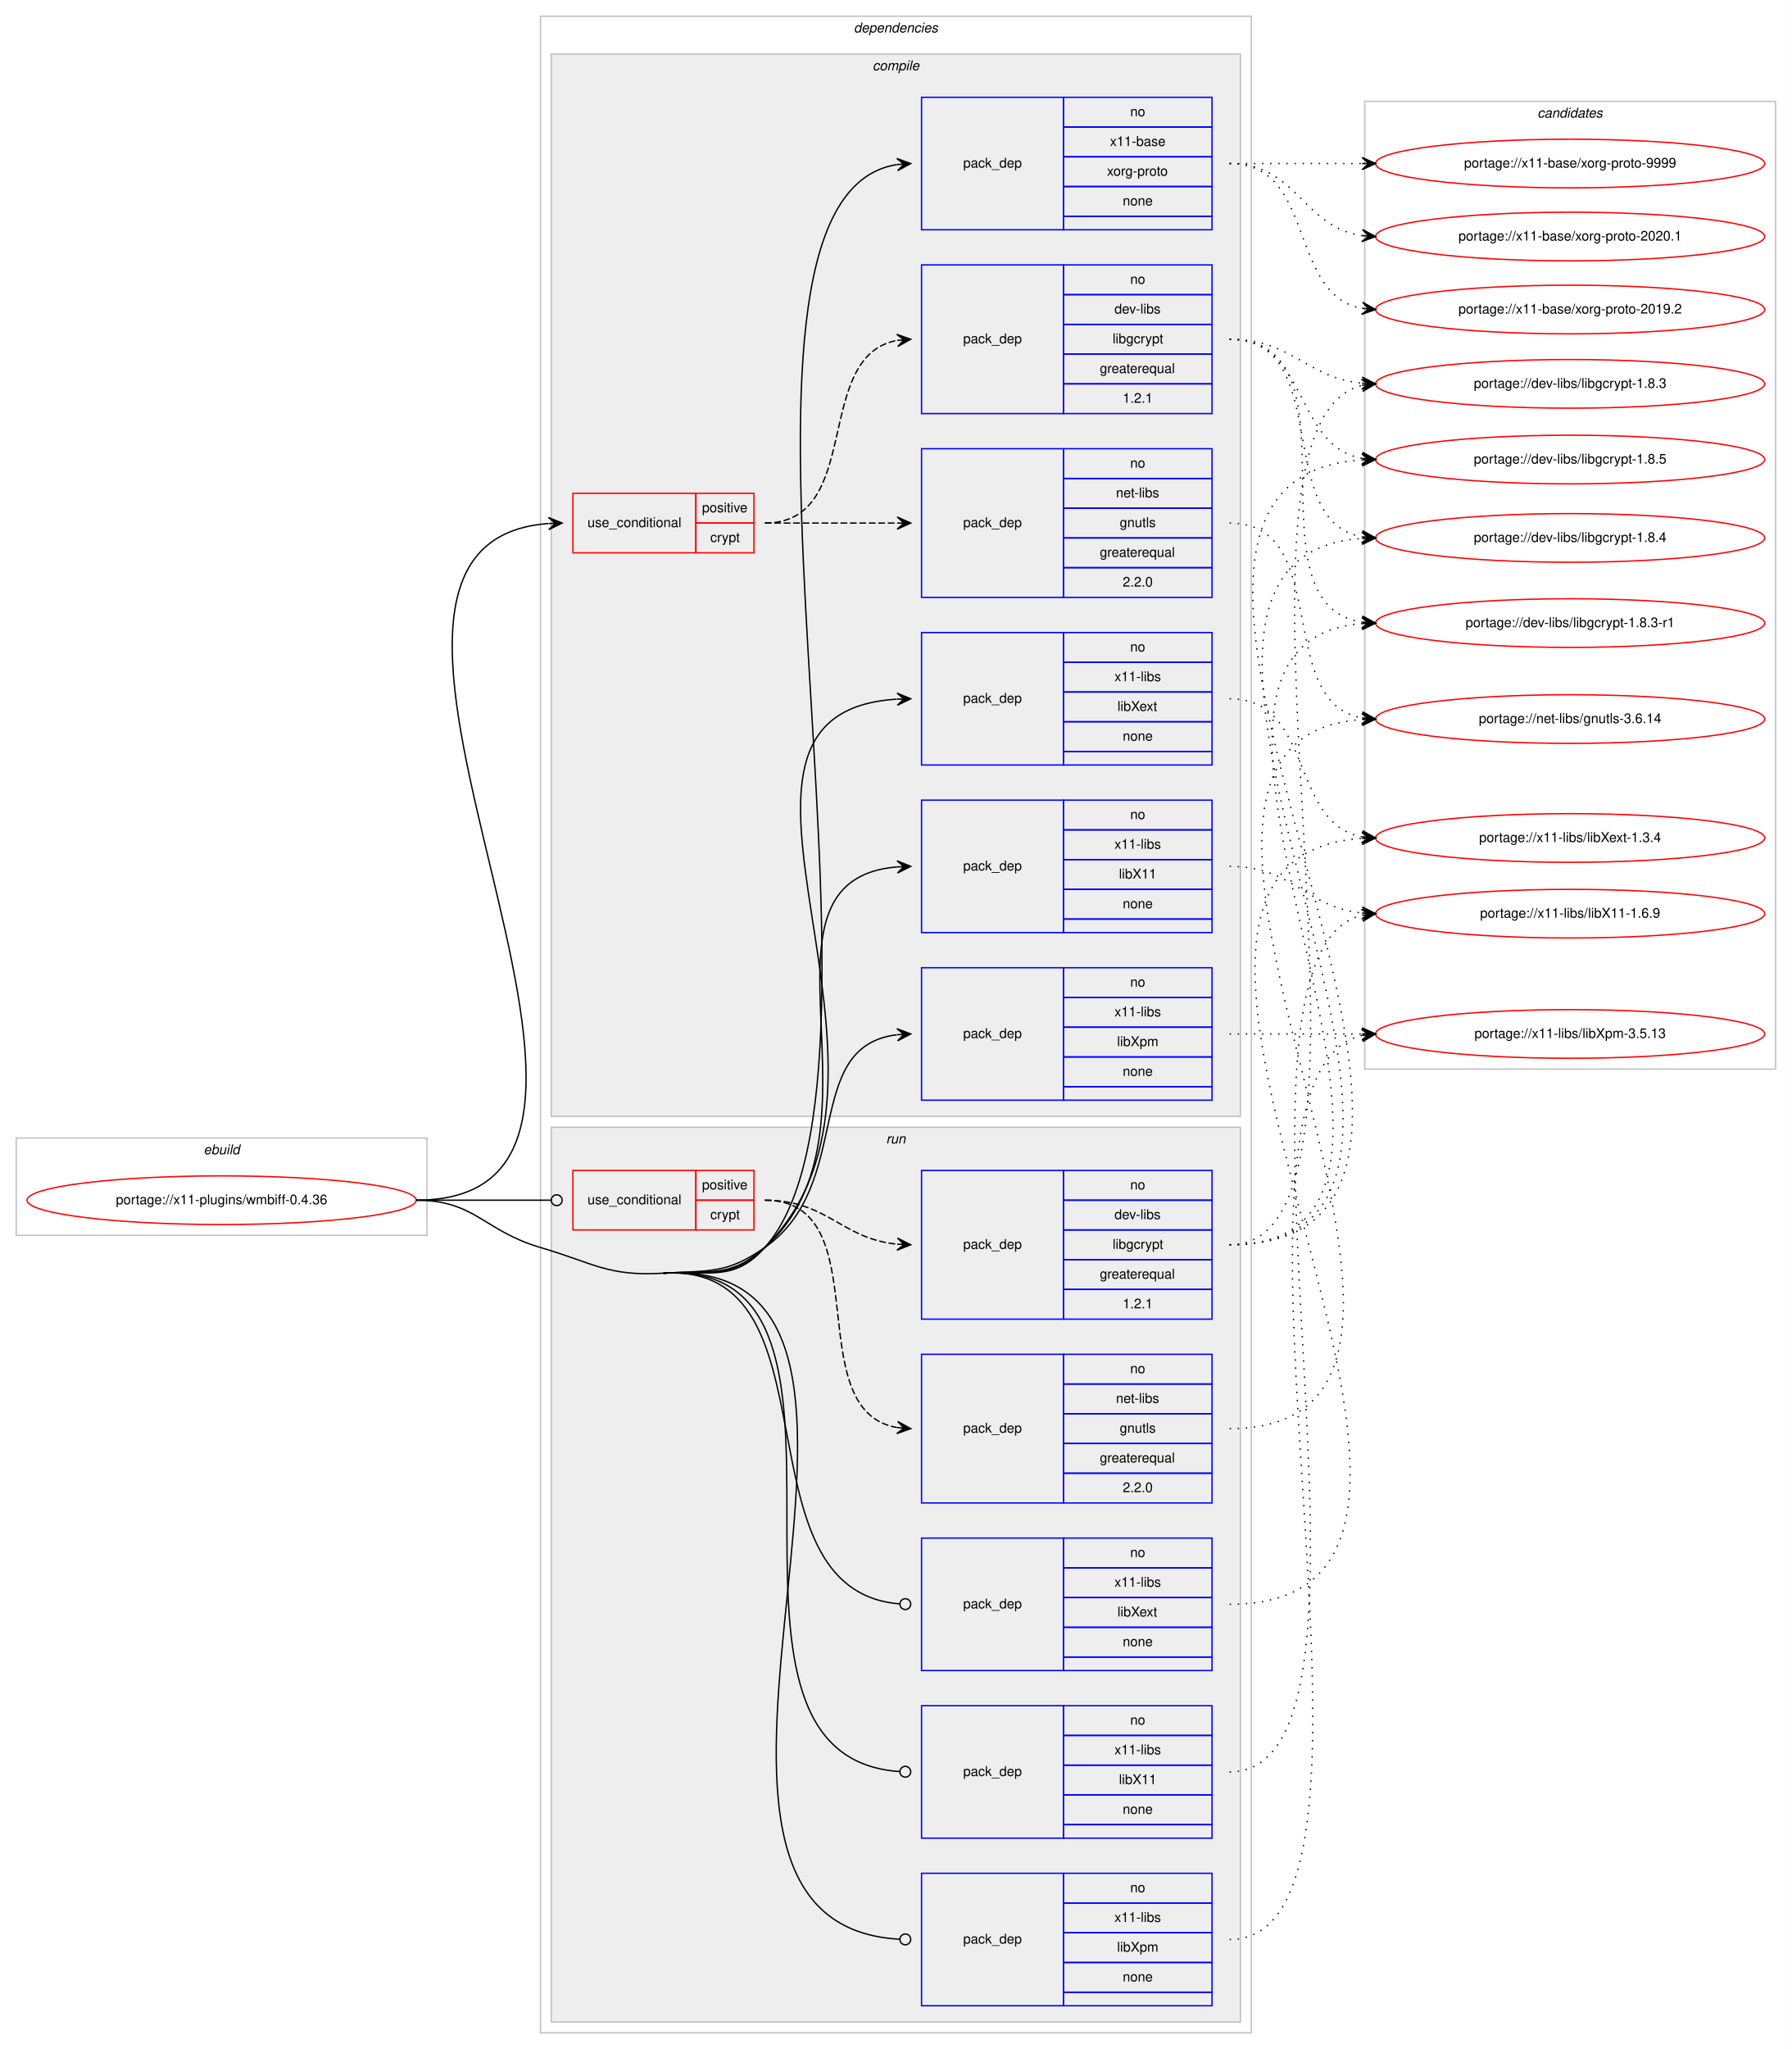
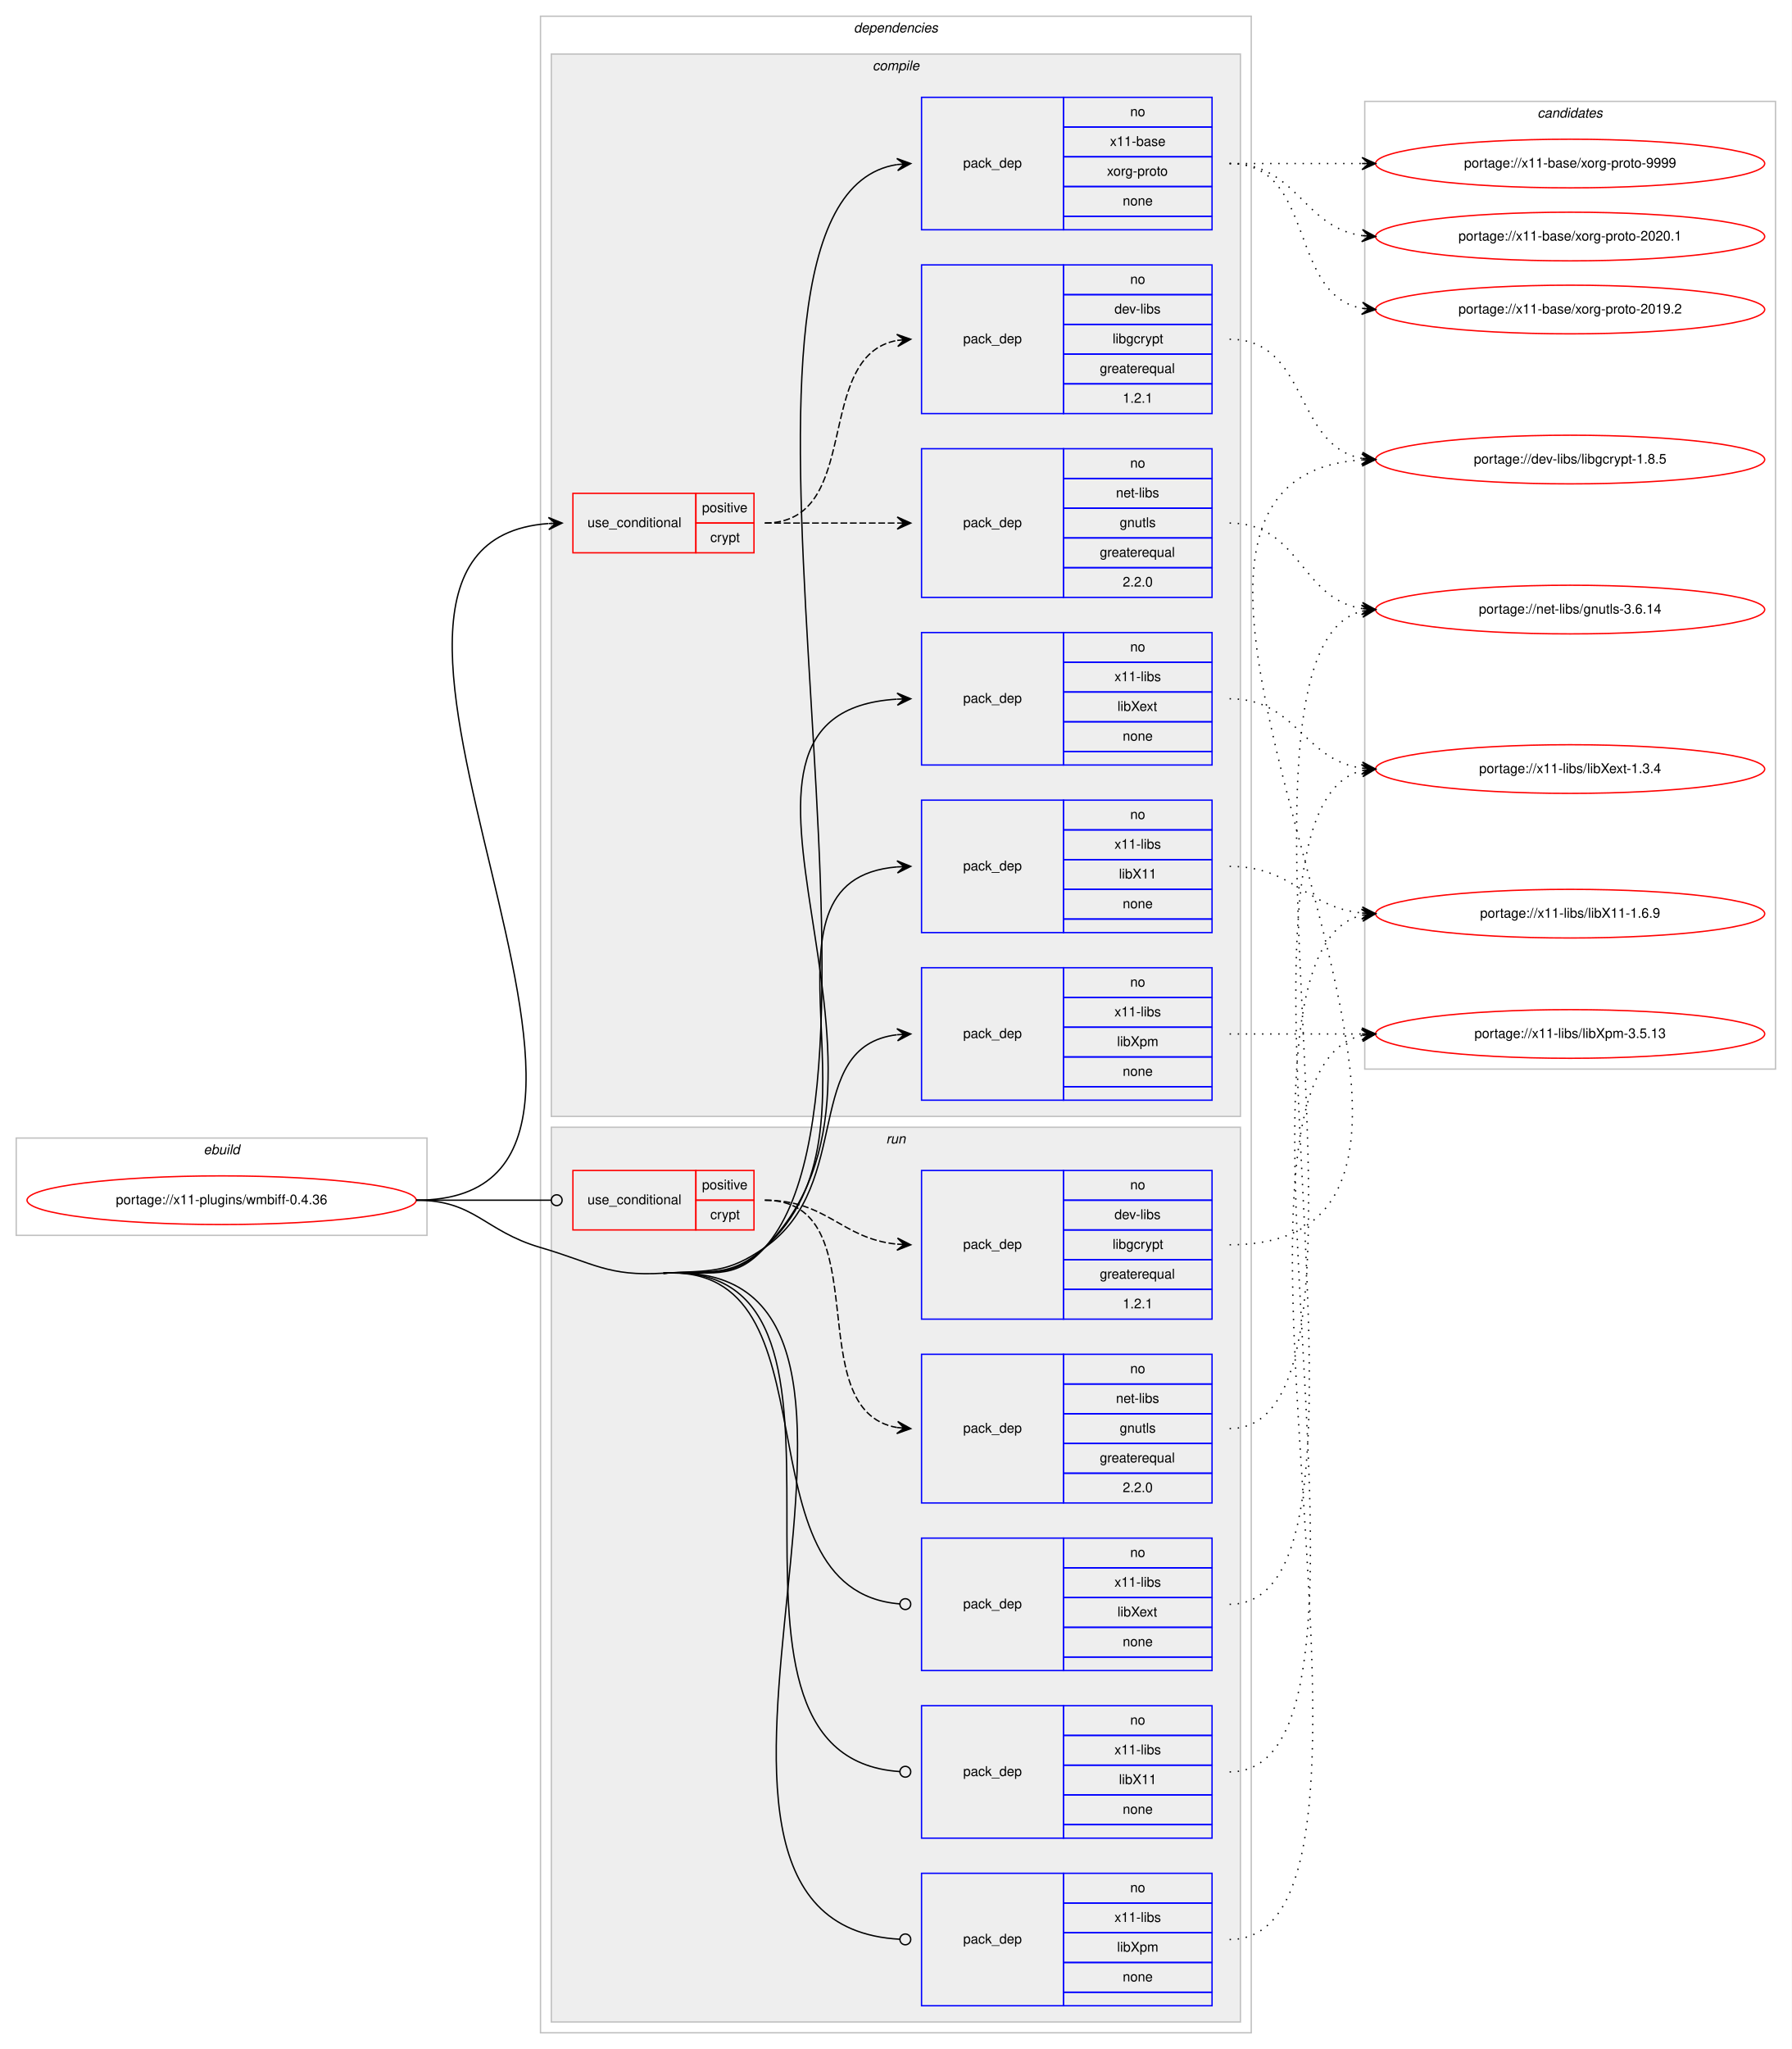
<svg xmlns="http://www.w3.org/2000/svg" xmlns:xlink="http://www.w3.org/1999/xlink" width="1326pt" height="1516pt" viewBox="0.00 0.00 1326.00 1516.00">
  <g id="graph0" class="graph" transform="scale(1 1) rotate(0) translate(4 1512)">
    <polygon fill="#ffffff" stroke="transparent" points="-4,4 -4,-1512 1322,-1512 1322,4 -4,4" />
    <g id="clust1" class="cluster">
      <polygon fill="none" stroke="#c0c0c0" points="8,-598 8,-670 312,-670 312,-598 8,-598" />
      <text text-anchor="start" x="146.663" y="-658" font-family="Helvetica,sans-Serif" font-style="italic" font-size="10.00" fill="#000000">ebuild</text>
    </g>
    <g id="clust2" class="cluster">
      <polygon fill="none" stroke="#c0c0c0" points="396,-8 396,-1500 922,-1500 922,-8 396,-8" />
      <text text-anchor="start" x="627.875" y="-1488" font-family="Helvetica,sans-Serif" font-style="italic" font-size="10.00" fill="#000000">dependencies</text>
    </g>
    <g id="clust3" class="cluster">
      <polygon fill="#eeeeee" stroke="#c0c0c0" points="404,-686 404,-1472 914,-1472 914,-686 404,-686" />
      <text text-anchor="start" x="641.778" y="-1460" font-family="Helvetica,sans-Serif" font-style="italic" font-size="10.00" fill="#000000">compile</text>
    </g>
    <g id="clust12" class="cluster">
      <polygon fill="#eeeeee" stroke="#c0c0c0" points="404,-16 404,-678 914,-678 914,-16 404,-16" />
      <text text-anchor="start" x="651.777" y="-666" font-family="Helvetica,sans-Serif" font-style="italic" font-size="10.00" fill="#000000">run</text>
    </g>
    <g id="clust19" class="cluster">
      <polygon fill="none" stroke="#c0c0c0" points="1006,-721 1006,-1437 1310,-1437 1310,-721 1006,-721" />
      <text text-anchor="start" x="1133.824" y="-1425" font-family="Helvetica,sans-Serif" font-style="italic" font-size="10.00" fill="#000000">candidates</text>
    </g>
    <g id="node1" class="node">
      <g id="a_node1">
        <a xlink:href="../x11-plugins/wmbiff-0.4.36.svg" xlink:title="portage://x11-plugins/wmbiff-0.4.36">
          <ellipse fill="none" stroke="#ff0000" cx="160" cy="-624" rx="144" ry="18" />
          <text text-anchor="middle" x="160" y="-621" font-family="Helvetica,sans-Serif" font-size="10.00" fill="#000000">portage://x11-plugins/wmbiff-0.4.36</text>
        </a>
      </g>
    </g>
    <g id="node2" class="node">
      <polygon fill="none" stroke="#ff0000" points="420,-1103 420,-1147 511,-1147 511,-1103 420,-1103" />
      <text text-anchor="start" x="430.767" y="-1122" font-family="Helvetica,sans-Serif" font-size="10.00" fill="#000000">use_conditional</text>
      <polygon fill="none" stroke="#ff0000" points="511,-1125 511,-1147 554,-1147 554,-1125 511,-1125" />
      <text text-anchor="start" x="515.553" y="-1133" font-family="Helvetica,sans-Serif" font-size="10.00" fill="#000000">positive</text>
      <polygon fill="none" stroke="#ff0000" points="511,-1103 511,-1125 554,-1125 554,-1103 511,-1103" />
      <text text-anchor="start" x="521.667" y="-1111" font-family="Helvetica,sans-Serif" font-size="10.00" fill="#000000">crypt</text>
    </g>
    <g id="edge3" class="edge">
      <path fill="none" stroke="#000000" d="M304,-624C528.222,-624 194.939,-1109.466 401.74,-1124.637" />
      <polygon fill="#000000" stroke="#000000" points="412,-1125 401.847,-1129.143 407.003,-1124.823 402.006,-1124.646 402.006,-1124.646 402.006,-1124.646 407.003,-1124.823 402.166,-1120.149 412,-1125 412,-1125" />
    </g>
    <g id="node5" class="node">
      <polygon fill="none" stroke="#0000ff" points="678,-1342 678,-1440 783,-1440 783,-1342 678,-1342" />
      <text text-anchor="start" x="708.823" y="-1388" font-family="Helvetica,sans-Serif" font-size="10.00" fill="#000000">pack_dep</text>
      <polygon fill="none" stroke="#0000ff" points="783,-1418 783,-1440 893,-1440 893,-1418 783,-1418" />
      <text text-anchor="start" x="832.441" y="-1426" font-family="Helvetica,sans-Serif" font-size="10.00" fill="#000000">no</text>
      <polygon fill="none" stroke="#0000ff" points="783,-1396 783,-1418 893,-1418 893,-1396 783,-1396" />
      <text text-anchor="start" x="817.438" y="-1404" font-family="Helvetica,sans-Serif" font-size="10.00" fill="#000000">x11-base</text>
      <polygon fill="none" stroke="#0000ff" points="783,-1374 783,-1396 893,-1396 893,-1374 783,-1374" />
      <text text-anchor="start" x="815.22" y="-1382" font-family="Helvetica,sans-Serif" font-size="10.00" fill="#000000">xorg-proto</text>
      <polygon fill="none" stroke="#0000ff" points="783,-1352 783,-1374 893,-1374 893,-1352 783,-1352" />
      <text text-anchor="start" x="826.882" y="-1360" font-family="Helvetica,sans-Serif" font-size="10.00" fill="#000000">none</text>
      <polygon fill="none" stroke="#0000ff" points="783,-1342 783,-1352 893,-1352 893,-1342 783,-1342" />
    </g>
    <g id="edge4" class="edge">
      <path fill="none" stroke="#000000" d="M487,-570C521.323,-572.083 539.113,-563.337 562,-589 679.354,-720.591 497.532,-1365.118 659.883,-1390.245" />
      <polygon fill="#000000" stroke="#000000" points="670,-1391 659.693,-1394.743 665.014,-1390.628 660.028,-1390.255 660.028,-1390.255 660.028,-1390.255 665.014,-1390.628 660.363,-1385.768 670,-1391 670,-1391" />
    </g>
    <g id="node6" class="node">
      <polygon fill="none" stroke="#0000ff" points="678,-822 678,-920 783,-920 783,-822 678,-822" />
      <text text-anchor="start" x="708.823" y="-868" font-family="Helvetica,sans-Serif" font-size="10.00" fill="#000000">pack_dep</text>
      <polygon fill="none" stroke="#0000ff" points="783,-898 783,-920 893,-920 893,-898 783,-898" />
      <text text-anchor="start" x="832.441" y="-906" font-family="Helvetica,sans-Serif" font-size="10.00" fill="#000000">no</text>
      <polygon fill="none" stroke="#0000ff" points="783,-876 783,-898 893,-898 893,-876 783,-876" />
      <text text-anchor="start" x="820.778" y="-884" font-family="Helvetica,sans-Serif" font-size="10.00" fill="#000000">x11-libs</text>
      <polygon fill="none" stroke="#0000ff" points="783,-854 783,-876 893,-876 893,-854 783,-854" />
      <text text-anchor="start" x="824.108" y="-862" font-family="Helvetica,sans-Serif" font-size="10.00" fill="#000000">libX11</text>
      <polygon fill="none" stroke="#0000ff" points="783,-832 783,-854 893,-854 893,-832 783,-832" />
      <text text-anchor="start" x="826.882" y="-840" font-family="Helvetica,sans-Serif" font-size="10.00" fill="#000000">none</text>
      <polygon fill="none" stroke="#0000ff" points="783,-822 783,-832 893,-832 893,-822 783,-822" />
    </g>
    <g id="edge5" class="edge">
      <path fill="none" stroke="#000000" d="M487,-570C521.323,-572.083 536.298,-566.157 562,-589 659.67,-675.808 542.304,-860.903 659.919,-870.603" />
      <polygon fill="#000000" stroke="#000000" points="670,-871 659.831,-875.103 665.004,-870.803 660.008,-870.607 660.008,-870.607 660.008,-870.607 665.004,-870.803 660.185,-866.11 670,-871 670,-871" />
    </g>
    <g id="node7" class="node">
      <polygon fill="none" stroke="#0000ff" points="678,-946 678,-1044 783,-1044 783,-946 678,-946" />
      <text text-anchor="start" x="708.823" y="-992" font-family="Helvetica,sans-Serif" font-size="10.00" fill="#000000">pack_dep</text>
      <polygon fill="none" stroke="#0000ff" points="783,-1022 783,-1044 893,-1044 893,-1022 783,-1022" />
      <text text-anchor="start" x="832.441" y="-1030" font-family="Helvetica,sans-Serif" font-size="10.00" fill="#000000">no</text>
      <polygon fill="none" stroke="#0000ff" points="783,-1000 783,-1022 893,-1022 893,-1000 783,-1000" />
      <text text-anchor="start" x="820.778" y="-1008" font-family="Helvetica,sans-Serif" font-size="10.00" fill="#000000">x11-libs</text>
      <polygon fill="none" stroke="#0000ff" points="783,-978 783,-1000 893,-1000 893,-978 783,-978" />
      <text text-anchor="start" x="822.998" y="-986" font-family="Helvetica,sans-Serif" font-size="10.00" fill="#000000">libXext</text>
      <polygon fill="none" stroke="#0000ff" points="783,-956 783,-978 893,-978 893,-956 783,-956" />
      <text text-anchor="start" x="826.882" y="-964" font-family="Helvetica,sans-Serif" font-size="10.00" fill="#000000">none</text>
      <polygon fill="none" stroke="#0000ff" points="783,-946 783,-956 893,-956 893,-946 783,-946" />
    </g>
    <g id="edge6" class="edge">
      <path fill="none" stroke="#000000" d="M487,-570C521.323,-572.083 537.541,-564.83 562,-589 692.283,-717.745 491.212,-984.588 659.761,-994.704" />
      <polygon fill="#000000" stroke="#000000" points="670,-995 659.874,-999.209 665.002,-994.856 660.004,-994.711 660.004,-994.711 660.004,-994.711 665.002,-994.856 660.134,-990.213 670,-995 670,-995" />
    </g>
    <g id="node8" class="node">
      <polygon fill="none" stroke="#0000ff" points="678,-698 678,-796 783,-796 783,-698 678,-698" />
      <text text-anchor="start" x="708.823" y="-744" font-family="Helvetica,sans-Serif" font-size="10.00" fill="#000000">pack_dep</text>
      <polygon fill="none" stroke="#0000ff" points="783,-774 783,-796 893,-796 893,-774 783,-774" />
      <text text-anchor="start" x="832.441" y="-782" font-family="Helvetica,sans-Serif" font-size="10.00" fill="#000000">no</text>
      <polygon fill="none" stroke="#0000ff" points="783,-752 783,-774 893,-774 893,-752 783,-752" />
      <text text-anchor="start" x="820.778" y="-760" font-family="Helvetica,sans-Serif" font-size="10.00" fill="#000000">x11-libs</text>
      <polygon fill="none" stroke="#0000ff" points="783,-730 783,-752 893,-752 893,-730 783,-730" />
      <text text-anchor="start" x="822.723" y="-738" font-family="Helvetica,sans-Serif" font-size="10.00" fill="#000000">libXpm</text>
      <polygon fill="none" stroke="#0000ff" points="783,-708 783,-730 893,-730 893,-708 783,-708" />
      <text text-anchor="start" x="826.882" y="-716" font-family="Helvetica,sans-Serif" font-size="10.00" fill="#000000">none</text>
      <polygon fill="none" stroke="#0000ff" points="783,-698 783,-708 893,-708 893,-698 783,-698" />
    </g>
    <g id="edge7" class="edge">
      <path fill="none" stroke="#000000" d="M487,-570C521.323,-572.083 533.809,-569.311 562,-589 628.739,-635.611 588.747,-737.719 659.746,-746.408" />
      <polygon fill="#000000" stroke="#000000" points="670,-747 659.757,-750.916 665.008,-746.712 660.017,-746.424 660.017,-746.424 660.017,-746.424 665.008,-746.712 660.276,-741.931 670,-747 670,-747" />
    </g>
    <g id="node9" class="node">
      <polygon fill="none" stroke="#ff0000" points="420,-602 420,-646 511,-646 511,-602 420,-602" />
      <text text-anchor="start" x="430.767" y="-621" font-family="Helvetica,sans-Serif" font-size="10.00" fill="#000000">use_conditional</text>
      <polygon fill="none" stroke="#ff0000" points="511,-624 511,-646 554,-646 554,-624 511,-624" />
      <text text-anchor="start" x="515.553" y="-632" font-family="Helvetica,sans-Serif" font-size="10.00" fill="#000000">positive</text>
      <polygon fill="none" stroke="#ff0000" points="511,-602 511,-624 554,-624 554,-602 511,-602" />
      <text text-anchor="start" x="521.667" y="-610" font-family="Helvetica,sans-Serif" font-size="10.00" fill="#000000">crypt</text>
    </g>
    <g id="edge10" class="edge">
      <path fill="none" stroke="#000000" d="M304,-624C349.188,-624 362.47,-624 403.919,-624" />
      <ellipse fill="none" stroke="#000000" cx="408" cy="-624" rx="4" ry="4" />
    </g>
    <g id="node12" class="node">
      <polygon fill="none" stroke="#0000ff" points="678,-152 678,-250 783,-250 783,-152 678,-152" />
      <text text-anchor="start" x="708.823" y="-198" font-family="Helvetica,sans-Serif" font-size="10.00" fill="#000000">pack_dep</text>
      <polygon fill="none" stroke="#0000ff" points="783,-228 783,-250 893,-250 893,-228 783,-228" />
      <text text-anchor="start" x="832.441" y="-236" font-family="Helvetica,sans-Serif" font-size="10.00" fill="#000000">no</text>
      <polygon fill="none" stroke="#0000ff" points="783,-206 783,-228 893,-228 893,-206 783,-206" />
      <text text-anchor="start" x="820.778" y="-214" font-family="Helvetica,sans-Serif" font-size="10.00" fill="#000000">x11-libs</text>
      <polygon fill="none" stroke="#0000ff" points="783,-184 783,-206 893,-206 893,-184 783,-184" />
      <text text-anchor="start" x="824.108" y="-192" font-family="Helvetica,sans-Serif" font-size="10.00" fill="#000000">libX11</text>
      <polygon fill="none" stroke="#0000ff" points="783,-162 783,-184 893,-184 893,-162 783,-162" />
      <text text-anchor="start" x="826.882" y="-170" font-family="Helvetica,sans-Serif" font-size="10.00" fill="#000000">none</text>
      <polygon fill="none" stroke="#0000ff" points="783,-152 783,-162 893,-162 893,-152 783,-152" />
    </g>
    <g id="edge11" class="edge">
      <path fill="none" stroke="#000000" d="M487,-570C666.958,-580.92 492.389,-212.417 661.936,-201.259" />
      <ellipse fill="none" stroke="#000000" cx="666.002" cy="-201.128" rx="4" ry="4" />
    </g>
    <g id="node13" class="node">
      <polygon fill="none" stroke="#0000ff" points="678,-276 678,-374 783,-374 783,-276 678,-276" />
      <text text-anchor="start" x="708.823" y="-322" font-family="Helvetica,sans-Serif" font-size="10.00" fill="#000000">pack_dep</text>
      <polygon fill="none" stroke="#0000ff" points="783,-352 783,-374 893,-374 893,-352 783,-352" />
      <text text-anchor="start" x="832.441" y="-360" font-family="Helvetica,sans-Serif" font-size="10.00" fill="#000000">no</text>
      <polygon fill="none" stroke="#0000ff" points="783,-330 783,-352 893,-352 893,-330 783,-330" />
      <text text-anchor="start" x="820.778" y="-338" font-family="Helvetica,sans-Serif" font-size="10.00" fill="#000000">x11-libs</text>
      <polygon fill="none" stroke="#0000ff" points="783,-308 783,-330 893,-330 893,-308 783,-308" />
      <text text-anchor="start" x="822.998" y="-316" font-family="Helvetica,sans-Serif" font-size="10.00" fill="#000000">libXext</text>
      <polygon fill="none" stroke="#0000ff" points="783,-286 783,-308 893,-308 893,-286 783,-286" />
      <text text-anchor="start" x="826.882" y="-294" font-family="Helvetica,sans-Serif" font-size="10.00" fill="#000000">none</text>
      <polygon fill="none" stroke="#0000ff" points="783,-276 783,-286 893,-286 893,-276 783,-276" />
    </g>
    <g id="edge12" class="edge">
      <path fill="none" stroke="#000000" d="M487,-570C619.88,-578.063 537.627,-335.276 661.918,-325.315" />
      <ellipse fill="none" stroke="#000000" cx="666.003" cy="-325.156" rx="4" ry="4" />
    </g>
    <g id="node14" class="node">
      <polygon fill="none" stroke="#0000ff" points="678,-28 678,-126 783,-126 783,-28 678,-28" />
      <text text-anchor="start" x="708.823" y="-74" font-family="Helvetica,sans-Serif" font-size="10.00" fill="#000000">pack_dep</text>
      <polygon fill="none" stroke="#0000ff" points="783,-104 783,-126 893,-126 893,-104 783,-104" />
      <text text-anchor="start" x="832.441" y="-112" font-family="Helvetica,sans-Serif" font-size="10.00" fill="#000000">no</text>
      <polygon fill="none" stroke="#0000ff" points="783,-82 783,-104 893,-104 893,-82 783,-82" />
      <text text-anchor="start" x="820.778" y="-90" font-family="Helvetica,sans-Serif" font-size="10.00" fill="#000000">x11-libs</text>
      <polygon fill="none" stroke="#0000ff" points="783,-60 783,-82 893,-82 893,-60 783,-60" />
      <text text-anchor="start" x="822.723" y="-68" font-family="Helvetica,sans-Serif" font-size="10.00" fill="#000000">libXpm</text>
      <polygon fill="none" stroke="#0000ff" points="783,-38 783,-60 893,-60 893,-38 783,-38" />
      <text text-anchor="start" x="826.882" y="-46" font-family="Helvetica,sans-Serif" font-size="10.00" fill="#000000">none</text>
      <polygon fill="none" stroke="#0000ff" points="783,-28 783,-38 893,-38 893,-28 783,-28" />
    </g>
    <g id="edge13" class="edge">
      <path fill="none" stroke="#000000" d="M487,-570C717.557,-583.99 442.866,-88.815 661.995,-77.207" />
      <ellipse fill="none" stroke="#000000" cx="666.001" cy="-77.104" rx="4" ry="4" />
      <path fill="none" stroke="#000000" d="M304,-624C347.748,-624 354.013,-601.287 396,-589 435.654,-577.396 445.759,-567.498 487,-570" />
    </g>
    <g id="node3" class="node">
      <polygon fill="none" stroke="#0000ff" points="678,-1206 678,-1316 783,-1316 783,-1206 678,-1206" />
      <text text-anchor="start" x="708.823" y="-1258" font-family="Helvetica,sans-Serif" font-size="10.00" fill="#000000">pack_dep</text>
      <polygon fill="none" stroke="#0000ff" points="783,-1294 783,-1316 893,-1316 893,-1294 783,-1294" />
      <text text-anchor="start" x="832.441" y="-1302" font-family="Helvetica,sans-Serif" font-size="10.00" fill="#000000">no</text>
      <polygon fill="none" stroke="#0000ff" points="783,-1272 783,-1294 893,-1294 893,-1272 783,-1272" />
      <text text-anchor="start" x="820.778" y="-1280" font-family="Helvetica,sans-Serif" font-size="10.00" fill="#000000">dev-libs</text>
      <polygon fill="none" stroke="#0000ff" points="783,-1250 783,-1272 893,-1272 893,-1250 783,-1250" />
      <text text-anchor="start" x="819.389" y="-1258" font-family="Helvetica,sans-Serif" font-size="10.00" fill="#000000">libgcrypt</text>
      <polygon fill="none" stroke="#0000ff" points="783,-1228 783,-1250 893,-1250 893,-1228 783,-1228" />
      <text text-anchor="start" x="809.936" y="-1236" font-family="Helvetica,sans-Serif" font-size="10.00" fill="#000000">greaterequal</text>
      <polygon fill="none" stroke="#0000ff" points="783,-1206 783,-1228 893,-1228 893,-1206 783,-1206" />
      <text text-anchor="start" x="826.883" y="-1214" font-family="Helvetica,sans-Serif" font-size="10.00" fill="#000000">1.2.1</text>
    </g>
    <g id="edge1" class="edge">
      <path fill="none" stroke="#000000" stroke-dasharray="5,2" d="M562,-1125C635.567,-1125 596.891,-1248.549 659.935,-1260.131" />
      <polygon fill="#000000" stroke="#000000" points="670,-1261 659.65,-1264.624 665.019,-1260.57 660.037,-1260.14 660.037,-1260.14 660.037,-1260.14 665.019,-1260.57 660.424,-1255.657 670,-1261 670,-1261" />
    </g>
    <g id="node4" class="node">
      <polygon fill="none" stroke="#0000ff" points="678,-1070 678,-1180 783,-1180 783,-1070 678,-1070" />
      <text text-anchor="start" x="708.823" y="-1122" font-family="Helvetica,sans-Serif" font-size="10.00" fill="#000000">pack_dep</text>
      <polygon fill="none" stroke="#0000ff" points="783,-1158 783,-1180 893,-1180 893,-1158 783,-1158" />
      <text text-anchor="start" x="832.441" y="-1166" font-family="Helvetica,sans-Serif" font-size="10.00" fill="#000000">no</text>
      <polygon fill="none" stroke="#0000ff" points="783,-1136 783,-1158 893,-1158 893,-1136 783,-1136" />
      <text text-anchor="start" x="821.889" y="-1144" font-family="Helvetica,sans-Serif" font-size="10.00" fill="#000000">net-libs</text>
      <polygon fill="none" stroke="#0000ff" points="783,-1114 783,-1136 893,-1136 893,-1114 783,-1114" />
      <text text-anchor="start" x="824.663" y="-1122" font-family="Helvetica,sans-Serif" font-size="10.00" fill="#000000">gnutls</text>
      <polygon fill="none" stroke="#0000ff" points="783,-1092 783,-1114 893,-1114 893,-1092 783,-1092" />
      <text text-anchor="start" x="809.936" y="-1100" font-family="Helvetica,sans-Serif" font-size="10.00" fill="#000000">greaterequal</text>
      <polygon fill="none" stroke="#0000ff" points="783,-1070 783,-1092 893,-1092 893,-1070 783,-1070" />
      <text text-anchor="start" x="826.883" y="-1078" font-family="Helvetica,sans-Serif" font-size="10.00" fill="#000000">2.2.0</text>
    </g>
    <g id="edge2" class="edge">
      <path fill="none" stroke="#000000" stroke-dasharray="5,2" d="M562,-1125C606.438,-1125 620.02,-1125 659.878,-1125" />
      <polygon fill="#000000" stroke="#000000" points="670,-1125 660,-1129.5 665,-1125 660,-1125 660,-1125 660,-1125 665,-1125 660,-1120.5 670,-1125 670,-1125" />
    </g>
    <g id="node15" class="node">
      <g id="a_node15">
        <a xlink:href="../dev-libs/libgcrypt-1.8.5.svg" xlink:title="portage://dev-libs/libgcrypt-1.8.5">
          <ellipse fill="none" stroke="#ff0000" cx="1158" cy="-1172" rx="144" ry="18" />
          <text text-anchor="middle" x="1158" y="-1169" font-family="Helvetica,sans-Serif" font-size="10.00" fill="#000000">portage://dev-libs/libgcrypt-1.8.5</text>
        </a>
      </g>
    </g>
    <g id="edge14" class="edge">
      <path fill="none" stroke="#000000" stroke-dasharray="1,5" d="M906,-1261C964.554,-1261 953.453,-1182.124 1003.845,-1172.881" />
      <polygon fill="#000000" stroke="#000000" points="1014,-1172 1004.426,-1177.347 1009.019,-1172.432 1004.037,-1172.864 1004.037,-1172.864 1004.037,-1172.864 1009.019,-1172.432 1003.649,-1168.381 1014,-1172 1014,-1172" />
    </g>
    <g id="node16" class="node">
      <g id="a_node16">
-         <a xlink:href="../dev-libs/libgcrypt-1.8.4.svg" xlink:title="portage://dev-libs/libgcrypt-1.8.4">
-           <ellipse fill="none" stroke="#ff0000" cx="1158" cy="-1114" rx="144" ry="18" />
-           <text text-anchor="middle" x="1158" y="-1111" font-family="Helvetica,sans-Serif" font-size="10.00" fill="#000000">portage://dev-libs/libgcrypt-1.8.4</text>
+         <a xlink:href="../net-libs/gnutls-3.6.14.svg" xlink:title="portage://net-libs/gnutls-3.6.14">
+           <ellipse fill="none" stroke="#ff0000" cx="1158" cy="-1061" rx="144" ry="18" />
+           <text text-anchor="middle" x="1158" y="-1058" font-family="Helvetica,sans-Serif" font-size="10.00" fill="#000000">portage://net-libs/gnutls-3.6.14</text>
        </a>
      </g>
    </g>
    <g id="edge15" class="edge">
-       <path fill="none" stroke="#000000" stroke-dasharray="1,5" d="M906,-1261C983.429,-1261 937.521,-1126.91 1003.869,-1114.863" />
-       <polygon fill="#000000" stroke="#000000" points="1014,-1114 1004.418,-1119.333 1009.018,-1114.425 1004.036,-1114.849 1004.036,-1114.849 1004.036,-1114.849 1009.018,-1114.425 1003.654,-1110.365 1014,-1114 1014,-1114" />
+       <path fill="none" stroke="#000000" stroke-dasharray="1,5" d="M906,-1125C958.199,-1125 958.421,-1068.984 1003.92,-1061.763" />
+       <polygon fill="#000000" stroke="#000000" points="1014,-1061 1004.368,-1066.242 1009.014,-1061.378 1004.029,-1061.755 1004.029,-1061.755 1004.029,-1061.755 1009.014,-1061.378 1003.689,-1057.268 1014,-1061 1014,-1061" />
    </g>
    <g id="node17" class="node">
      <g id="a_node17">
-         <a xlink:href="../dev-libs/libgcrypt-1.8.3-r1.svg" xlink:title="portage://dev-libs/libgcrypt-1.8.3-r1">
-           <ellipse fill="none" stroke="#ff0000" cx="1158" cy="-1051" rx="144" ry="18" />
-           <text text-anchor="middle" x="1158" y="-1048" font-family="Helvetica,sans-Serif" font-size="10.00" fill="#000000">portage://dev-libs/libgcrypt-1.8.3-r1</text>
-         </a>
-       </g>
-     </g>
-     <g id="edge16" class="edge">
-       <path fill="none" stroke="#000000" stroke-dasharray="1,5" d="M906,-1261C1007.366,-1261 915.772,-1065.11 1003.947,-1051.719" />
-       <polygon fill="#000000" stroke="#000000" points="1014,-1051 1004.347,-1056.202 1009.013,-1051.357 1004.025,-1051.714 1004.025,-1051.714 1004.025,-1051.714 1009.013,-1051.357 1003.704,-1047.225 1014,-1051 1014,-1051" />
-     </g>
-     <g id="node18" class="node">
-       <g id="a_node18">
-         <a xlink:href="../dev-libs/libgcrypt-1.8.3.svg" xlink:title="portage://dev-libs/libgcrypt-1.8.3">
-           <ellipse fill="none" stroke="#ff0000" cx="1158" cy="-1228" rx="144" ry="18" />
-           <text text-anchor="middle" x="1158" y="-1225" font-family="Helvetica,sans-Serif" font-size="10.00" fill="#000000">portage://dev-libs/libgcrypt-1.8.3</text>
-         </a>
-       </g>
-     </g>
-     <g id="edge17" class="edge">
-       <path fill="none" stroke="#000000" stroke-dasharray="1,5" d="M906,-1261C952.564,-1261 962.486,-1232.597 1003.754,-1228.492" />
-       <polygon fill="#000000" stroke="#000000" points="1014,-1228 1004.227,-1232.975 1009.006,-1228.24 1004.011,-1228.48 1004.011,-1228.48 1004.011,-1228.48 1009.006,-1228.24 1003.796,-1223.985 1014,-1228 1014,-1228" />
-     </g>
-     <g id="node19" class="node">
-       <g id="a_node19">
-         <a xlink:href="../net-libs/gnutls-3.6.14.svg" xlink:title="portage://net-libs/gnutls-3.6.14">
-           <ellipse fill="none" stroke="#ff0000" cx="1158" cy="-980" rx="144" ry="18" />
-           <text text-anchor="middle" x="1158" y="-977" font-family="Helvetica,sans-Serif" font-size="10.00" fill="#000000">portage://net-libs/gnutls-3.6.14</text>
-         </a>
-       </g>
-     </g>
-     <g id="edge18" class="edge">
-       <path fill="none" stroke="#000000" stroke-dasharray="1,5" d="M906,-1125C982.746,-1125 938.111,-992.735 1003.952,-980.851" />
-       <polygon fill="#000000" stroke="#000000" points="1014,-980 1004.416,-985.328 1009.018,-980.422 1004.036,-980.845 1004.036,-980.845 1004.036,-980.845 1009.018,-980.422 1003.656,-976.361 1014,-980 1014,-980" />
-     </g>
-     <g id="node20" class="node">
-       <g id="a_node20">
        <a xlink:href="../x11-base/xorg-proto-9999.svg" xlink:title="portage://x11-base/xorg-proto-9999">
          <ellipse fill="none" stroke="#ff0000" cx="1158" cy="-1391" rx="144" ry="18" />
          <text text-anchor="middle" x="1158" y="-1388" font-family="Helvetica,sans-Serif" font-size="10.00" fill="#000000">portage://x11-base/xorg-proto-9999</text>
        </a>
      </g>
    </g>
-     <g id="edge19" class="edge">
+     <g id="edge16" class="edge">
      <path fill="none" stroke="#000000" stroke-dasharray="1,5" d="M906,-1391C950.438,-1391 964.02,-1391 1003.878,-1391" />
      <polygon fill="#000000" stroke="#000000" points="1014,-1391 1004,-1395.5 1009,-1391 1004,-1391 1004,-1391 1004,-1391 1009,-1391 1004,-1386.5 1014,-1391 1014,-1391" />
    </g>
-     <g id="node21" class="node">
-       <g id="a_node21">
+     <g id="node18" class="node">
+       <g id="a_node18">
        <a xlink:href="../x11-base/xorg-proto-2020.1.svg" xlink:title="portage://x11-base/xorg-proto-2020.1">
          <ellipse fill="none" stroke="#ff0000" cx="1158" cy="-1337" rx="144" ry="18" />
          <text text-anchor="middle" x="1158" y="-1334" font-family="Helvetica,sans-Serif" font-size="10.00" fill="#000000">portage://x11-base/xorg-proto-2020.1</text>
        </a>
      </g>
    </g>
-     <g id="edge20" class="edge">
+     <g id="edge17" class="edge">
      <path fill="none" stroke="#000000" stroke-dasharray="1,5" d="M906,-1391C956.102,-1391 960.012,-1343.934 1003.979,-1337.683" />
      <polygon fill="#000000" stroke="#000000" points="1014,-1337 1004.329,-1342.169 1009.012,-1337.34 1004.023,-1337.68 1004.023,-1337.68 1004.023,-1337.68 1009.012,-1337.34 1003.717,-1333.19 1014,-1337 1014,-1337" />
    </g>
-     <g id="node22" class="node">
-       <g id="a_node22">
+     <g id="node19" class="node">
+       <g id="a_node19">
        <a xlink:href="../x11-base/xorg-proto-2019.2.svg" xlink:title="portage://x11-base/xorg-proto-2019.2">
          <ellipse fill="none" stroke="#ff0000" cx="1158" cy="-1283" rx="144" ry="18" />
          <text text-anchor="middle" x="1158" y="-1280" font-family="Helvetica,sans-Serif" font-size="10.00" fill="#000000">portage://x11-base/xorg-proto-2019.2</text>
        </a>
      </g>
    </g>
-     <g id="edge21" class="edge">
+     <g id="edge18" class="edge">
      <path fill="none" stroke="#000000" stroke-dasharray="1,5" d="M906,-1391C970.303,-1391 948.78,-1294.09 1004.031,-1283.869" />
      <polygon fill="#000000" stroke="#000000" points="1014,-1283 1004.429,-1288.352 1009.019,-1283.434 1004.038,-1283.869 1004.038,-1283.869 1004.038,-1283.869 1009.019,-1283.434 1003.647,-1279.386 1014,-1283 1014,-1283" />
    </g>
-     <g id="node23" class="node">
-       <g id="a_node23">
+     <g id="node20" class="node">
+       <g id="a_node20">
        <a xlink:href="../x11-libs/libX11-1.6.9.svg" xlink:title="portage://x11-libs/libX11-1.6.9">
          <ellipse fill="none" stroke="#ff0000" cx="1158" cy="-836" rx="144" ry="18" />
          <text text-anchor="middle" x="1158" y="-833" font-family="Helvetica,sans-Serif" font-size="10.00" fill="#000000">portage://x11-libs/libX11-1.6.9</text>
        </a>
      </g>
    </g>
-     <g id="edge22" class="edge">
+     <g id="edge19" class="edge">
      <path fill="none" stroke="#000000" stroke-dasharray="1,5" d="M906,-871C952.91,-871 962.332,-840.749 1003.97,-836.495" />
      <polygon fill="#000000" stroke="#000000" points="1014,-836 1004.234,-840.987 1009.006,-836.246 1004.012,-836.493 1004.012,-836.493 1004.012,-836.493 1009.006,-836.246 1003.79,-831.998 1014,-836 1014,-836" />
    </g>
-     <g id="node24" class="node">
-       <g id="a_node24">
+     <g id="node21" class="node">
+       <g id="a_node21">
        <a xlink:href="../x11-libs/libXext-1.3.4.svg" xlink:title="portage://x11-libs/libXext-1.3.4">
-           <ellipse fill="none" stroke="#ff0000" cx="1158" cy="-892" rx="144" ry="18" />
-           <text text-anchor="middle" x="1158" y="-889" font-family="Helvetica,sans-Serif" font-size="10.00" fill="#000000">portage://x11-libs/libXext-1.3.4</text>
-         </a>
-       </g>
-     </g>
-     <g id="edge23" class="edge">
-       <path fill="none" stroke="#000000" stroke-dasharray="1,5" d="M906,-995C968.702,-995 950.095,-902.958 1003.904,-892.89" />
-       <polygon fill="#000000" stroke="#000000" points="1014,-892 1004.434,-897.361 1009.019,-892.439 1004.039,-892.879 1004.039,-892.879 1004.039,-892.879 1009.019,-892.439 1003.643,-888.396 1014,-892 1014,-892" />
-     </g>
-     <g id="node25" class="node">
-       <g id="a_node25">
+           <ellipse fill="none" stroke="#ff0000" cx="1158" cy="-943" rx="144" ry="18" />
+           <text text-anchor="middle" x="1158" y="-940" font-family="Helvetica,sans-Serif" font-size="10.00" fill="#000000">portage://x11-libs/libXext-1.3.4</text>
+         </a>
+       </g>
+     </g>
+     <g id="edge20" class="edge">
+       <path fill="none" stroke="#000000" stroke-dasharray="1,5" d="M906,-995C955.632,-995 960.285,-949.866 1003.768,-943.696" />
+       <polygon fill="#000000" stroke="#000000" points="1014,-943 1004.328,-948.168 1009.011,-943.339 1004.023,-943.678 1004.023,-943.678 1004.023,-943.678 1009.011,-943.339 1003.718,-939.189 1014,-943 1014,-943" />
+     </g>
+     <g id="node22" class="node">
+       <g id="a_node22">
        <a xlink:href="../x11-libs/libXpm-3.5.13.svg" xlink:title="portage://x11-libs/libXpm-3.5.13">
          <ellipse fill="none" stroke="#ff0000" cx="1158" cy="-747" rx="144" ry="18" />
          <text text-anchor="middle" x="1158" y="-744" font-family="Helvetica,sans-Serif" font-size="10.00" fill="#000000">portage://x11-libs/libXpm-3.5.13</text>
        </a>
      </g>
    </g>
-     <g id="edge24" class="edge">
+     <g id="edge21" class="edge">
      <path fill="none" stroke="#000000" stroke-dasharray="1,5" d="M906,-747C950.438,-747 964.02,-747 1003.878,-747" />
      <polygon fill="#000000" stroke="#000000" points="1014,-747 1004,-751.5 1009,-747 1004,-747 1004,-747 1004,-747 1009,-747 1004,-742.5 1014,-747 1014,-747" />
    </g>
    <g id="node10" class="node">
      <polygon fill="none" stroke="#0000ff" points="678,-536 678,-646 783,-646 783,-536 678,-536" />
      <text text-anchor="start" x="708.823" y="-588" font-family="Helvetica,sans-Serif" font-size="10.00" fill="#000000">pack_dep</text>
      <polygon fill="none" stroke="#0000ff" points="783,-624 783,-646 893,-646 893,-624 783,-624" />
      <text text-anchor="start" x="832.441" y="-632" font-family="Helvetica,sans-Serif" font-size="10.00" fill="#000000">no</text>
      <polygon fill="none" stroke="#0000ff" points="783,-602 783,-624 893,-624 893,-602 783,-602" />
      <text text-anchor="start" x="820.778" y="-610" font-family="Helvetica,sans-Serif" font-size="10.00" fill="#000000">dev-libs</text>
      <polygon fill="none" stroke="#0000ff" points="783,-580 783,-602 893,-602 893,-580 783,-580" />
      <text text-anchor="start" x="819.389" y="-588" font-family="Helvetica,sans-Serif" font-size="10.00" fill="#000000">libgcrypt</text>
      <polygon fill="none" stroke="#0000ff" points="783,-558 783,-580 893,-580 893,-558 783,-558" />
      <text text-anchor="start" x="809.936" y="-566" font-family="Helvetica,sans-Serif" font-size="10.00" fill="#000000">greaterequal</text>
      <polygon fill="none" stroke="#0000ff" points="783,-536 783,-558 893,-558 893,-536 783,-536" />
      <text text-anchor="start" x="826.883" y="-544" font-family="Helvetica,sans-Serif" font-size="10.00" fill="#000000">1.2.1</text>
    </g>
    <g id="edge8" class="edge">
      <path fill="none" stroke="#000000" stroke-dasharray="5,2" d="M562,-624C608.564,-624 618.486,-595.597 659.754,-591.492" />
      <polygon fill="#000000" stroke="#000000" points="670,-591 660.227,-595.975 665.006,-591.24 660.011,-591.48 660.011,-591.48 660.011,-591.48 665.006,-591.24 659.796,-586.985 670,-591 670,-591" />
    </g>
    <g id="node11" class="node">
      <polygon fill="none" stroke="#0000ff" points="678,-400 678,-510 783,-510 783,-400 678,-400" />
      <text text-anchor="start" x="708.823" y="-452" font-family="Helvetica,sans-Serif" font-size="10.00" fill="#000000">pack_dep</text>
      <polygon fill="none" stroke="#0000ff" points="783,-488 783,-510 893,-510 893,-488 783,-488" />
      <text text-anchor="start" x="832.441" y="-496" font-family="Helvetica,sans-Serif" font-size="10.00" fill="#000000">no</text>
      <polygon fill="none" stroke="#0000ff" points="783,-466 783,-488 893,-488 893,-466 783,-466" />
      <text text-anchor="start" x="821.889" y="-474" font-family="Helvetica,sans-Serif" font-size="10.00" fill="#000000">net-libs</text>
      <polygon fill="none" stroke="#0000ff" points="783,-444 783,-466 893,-466 893,-444 783,-444" />
      <text text-anchor="start" x="824.663" y="-452" font-family="Helvetica,sans-Serif" font-size="10.00" fill="#000000">gnutls</text>
      <polygon fill="none" stroke="#0000ff" points="783,-422 783,-444 893,-444 893,-422 783,-422" />
      <text text-anchor="start" x="809.936" y="-430" font-family="Helvetica,sans-Serif" font-size="10.00" fill="#000000">greaterequal</text>
      <polygon fill="none" stroke="#0000ff" points="783,-400 783,-422 893,-422 893,-400 783,-400" />
      <text text-anchor="start" x="826.883" y="-408" font-family="Helvetica,sans-Serif" font-size="10.00" fill="#000000">2.2.0</text>
    </g>
    <g id="edge9" class="edge">
      <path fill="none" stroke="#000000" stroke-dasharray="5,2" d="M562,-624C647.482,-624 586.358,-468.579 659.814,-455.83" />
      <polygon fill="#000000" stroke="#000000" points="670,-455 660.398,-460.297 665.016,-455.406 660.033,-455.812 660.033,-455.812 660.033,-455.812 665.016,-455.406 659.668,-451.327 670,-455 670,-455" />
    </g>
-     <g id="edge25" class="edge">
+     <g id="edge22" class="edge">
      <path fill="none" stroke="#000000" stroke-dasharray="1,5" d="M906,-591C1165.183,-591 762.239,-1156.782 1003.964,-1171.7" />
      <polygon fill="#000000" stroke="#000000" points="1014,-1172 1003.87,-1176.199 1009.002,-1171.85 1004.005,-1171.701 1004.005,-1171.701 1004.005,-1171.701 1009.002,-1171.85 1004.139,-1167.203 1014,-1172 1014,-1172" />
    </g>
-     <g id="edge26" class="edge">
-       <path fill="none" stroke="#000000" stroke-dasharray="1,5" d="M906,-591C1139.872,-591 787.265,-1098.79 1003.955,-1113.667" />
-       <polygon fill="#000000" stroke="#000000" points="1014,-1114 1003.856,-1118.166 1009.003,-1113.834 1004.005,-1113.668 1004.005,-1113.668 1004.005,-1113.668 1009.003,-1113.834 1004.155,-1109.171 1014,-1114 1014,-1114" />
-     </g>
-     <g id="edge27" class="edge">
-       <path fill="none" stroke="#000000" stroke-dasharray="1,5" d="M906,-591C1112.517,-591 814.212,-1035.853 1003.968,-1050.624" />
-       <polygon fill="#000000" stroke="#000000" points="1014,-1051 1003.838,-1055.122 1009.004,-1050.813 1004.007,-1050.625 1004.007,-1050.625 1004.007,-1050.625 1009.004,-1050.813 1004.176,-1046.128 1014,-1051 1014,-1051" />
-     </g>
-     <g id="edge28" class="edge">
-       <path fill="none" stroke="#000000" stroke-dasharray="1,5" d="M906,-591C1046.07,-591 878.98,-1197.276 1004.052,-1226.88" />
-       <polygon fill="#000000" stroke="#000000" points="1014,-1228 1003.559,-1231.352 1009.031,-1227.44 1004.063,-1226.881 1004.063,-1226.881 1004.063,-1226.881 1009.031,-1227.44 1004.567,-1222.409 1014,-1228 1014,-1228" />
-     </g>
-     <g id="edge29" class="edge">
-       <path fill="none" stroke="#000000" stroke-dasharray="1,5" d="M906,-455C1140.73,-455 786.445,-964.732 1003.918,-979.665" />
-       <polygon fill="#000000" stroke="#000000" points="1014,-980 1003.856,-984.166 1009.003,-979.834 1004.005,-979.668 1004.005,-979.668 1004.005,-979.668 1009.003,-979.834 1004.155,-975.171 1014,-980 1014,-980" />
-     </g>
-     <g id="edge30" class="edge">
+     <g id="edge23" class="edge">
+       <path fill="none" stroke="#000000" stroke-dasharray="1,5" d="M906,-455C1039.182,-455 885.733,-1029.464 1003.799,-1059.758" />
+       <polygon fill="#000000" stroke="#000000" points="1014,-1061 1003.529,-1064.259 1009.037,-1060.396 1004.073,-1059.792 1004.073,-1059.792 1004.073,-1059.792 1009.037,-1060.396 1004.617,-1055.324 1014,-1061 1014,-1061" />
+     </g>
+     <g id="edge24" class="edge">
      <path fill="none" stroke="#000000" stroke-dasharray="1,5" d="M906,-201C1045.503,-201 879.708,-804.163 1003.708,-834.793" />
      <polygon fill="#000000" stroke="#000000" points="1014,-836 1003.544,-839.304 1009.034,-835.417 1004.068,-834.835 1004.068,-834.835 1004.068,-834.835 1009.034,-835.417 1004.592,-830.365 1014,-836 1014,-836" />
    </g>
-     <g id="edge31" class="edge">
-       <path fill="none" stroke="#000000" stroke-dasharray="1,5" d="M906,-325C1159.023,-325 768.422,-876.602 1003.846,-891.685" />
-       <polygon fill="#000000" stroke="#000000" points="1014,-892 1003.865,-896.188 1009.002,-891.845 1004.005,-891.69 1004.005,-891.69 1004.005,-891.69 1009.002,-891.845 1004.144,-887.192 1014,-892 1014,-892" />
-     </g>
-     <g id="edge32" class="edge">
+     <g id="edge25" class="edge">
+       <path fill="none" stroke="#000000" stroke-dasharray="1,5" d="M906,-325C1041.875,-325 883.06,-912.016 1003.97,-941.825" />
+       <polygon fill="#000000" stroke="#000000" points="1014,-943 1003.544,-946.306 1009.034,-942.418 1004.068,-941.836 1004.068,-941.836 1004.068,-941.836 1009.034,-942.418 1004.592,-937.367 1014,-943 1014,-943" />
+     </g>
+     <g id="edge26" class="edge">
      <path fill="none" stroke="#000000" stroke-dasharray="1,5" d="M906,-77C1053.276,-77 872.076,-715.962 1003.955,-745.913" />
      <polygon fill="#000000" stroke="#000000" points="1014,-747 1003.574,-750.398 1009.029,-746.462 1004.058,-745.924 1004.058,-745.924 1004.058,-745.924 1009.029,-746.462 1004.542,-741.45 1014,-747 1014,-747" />
    </g>
  </g>
</svg>
